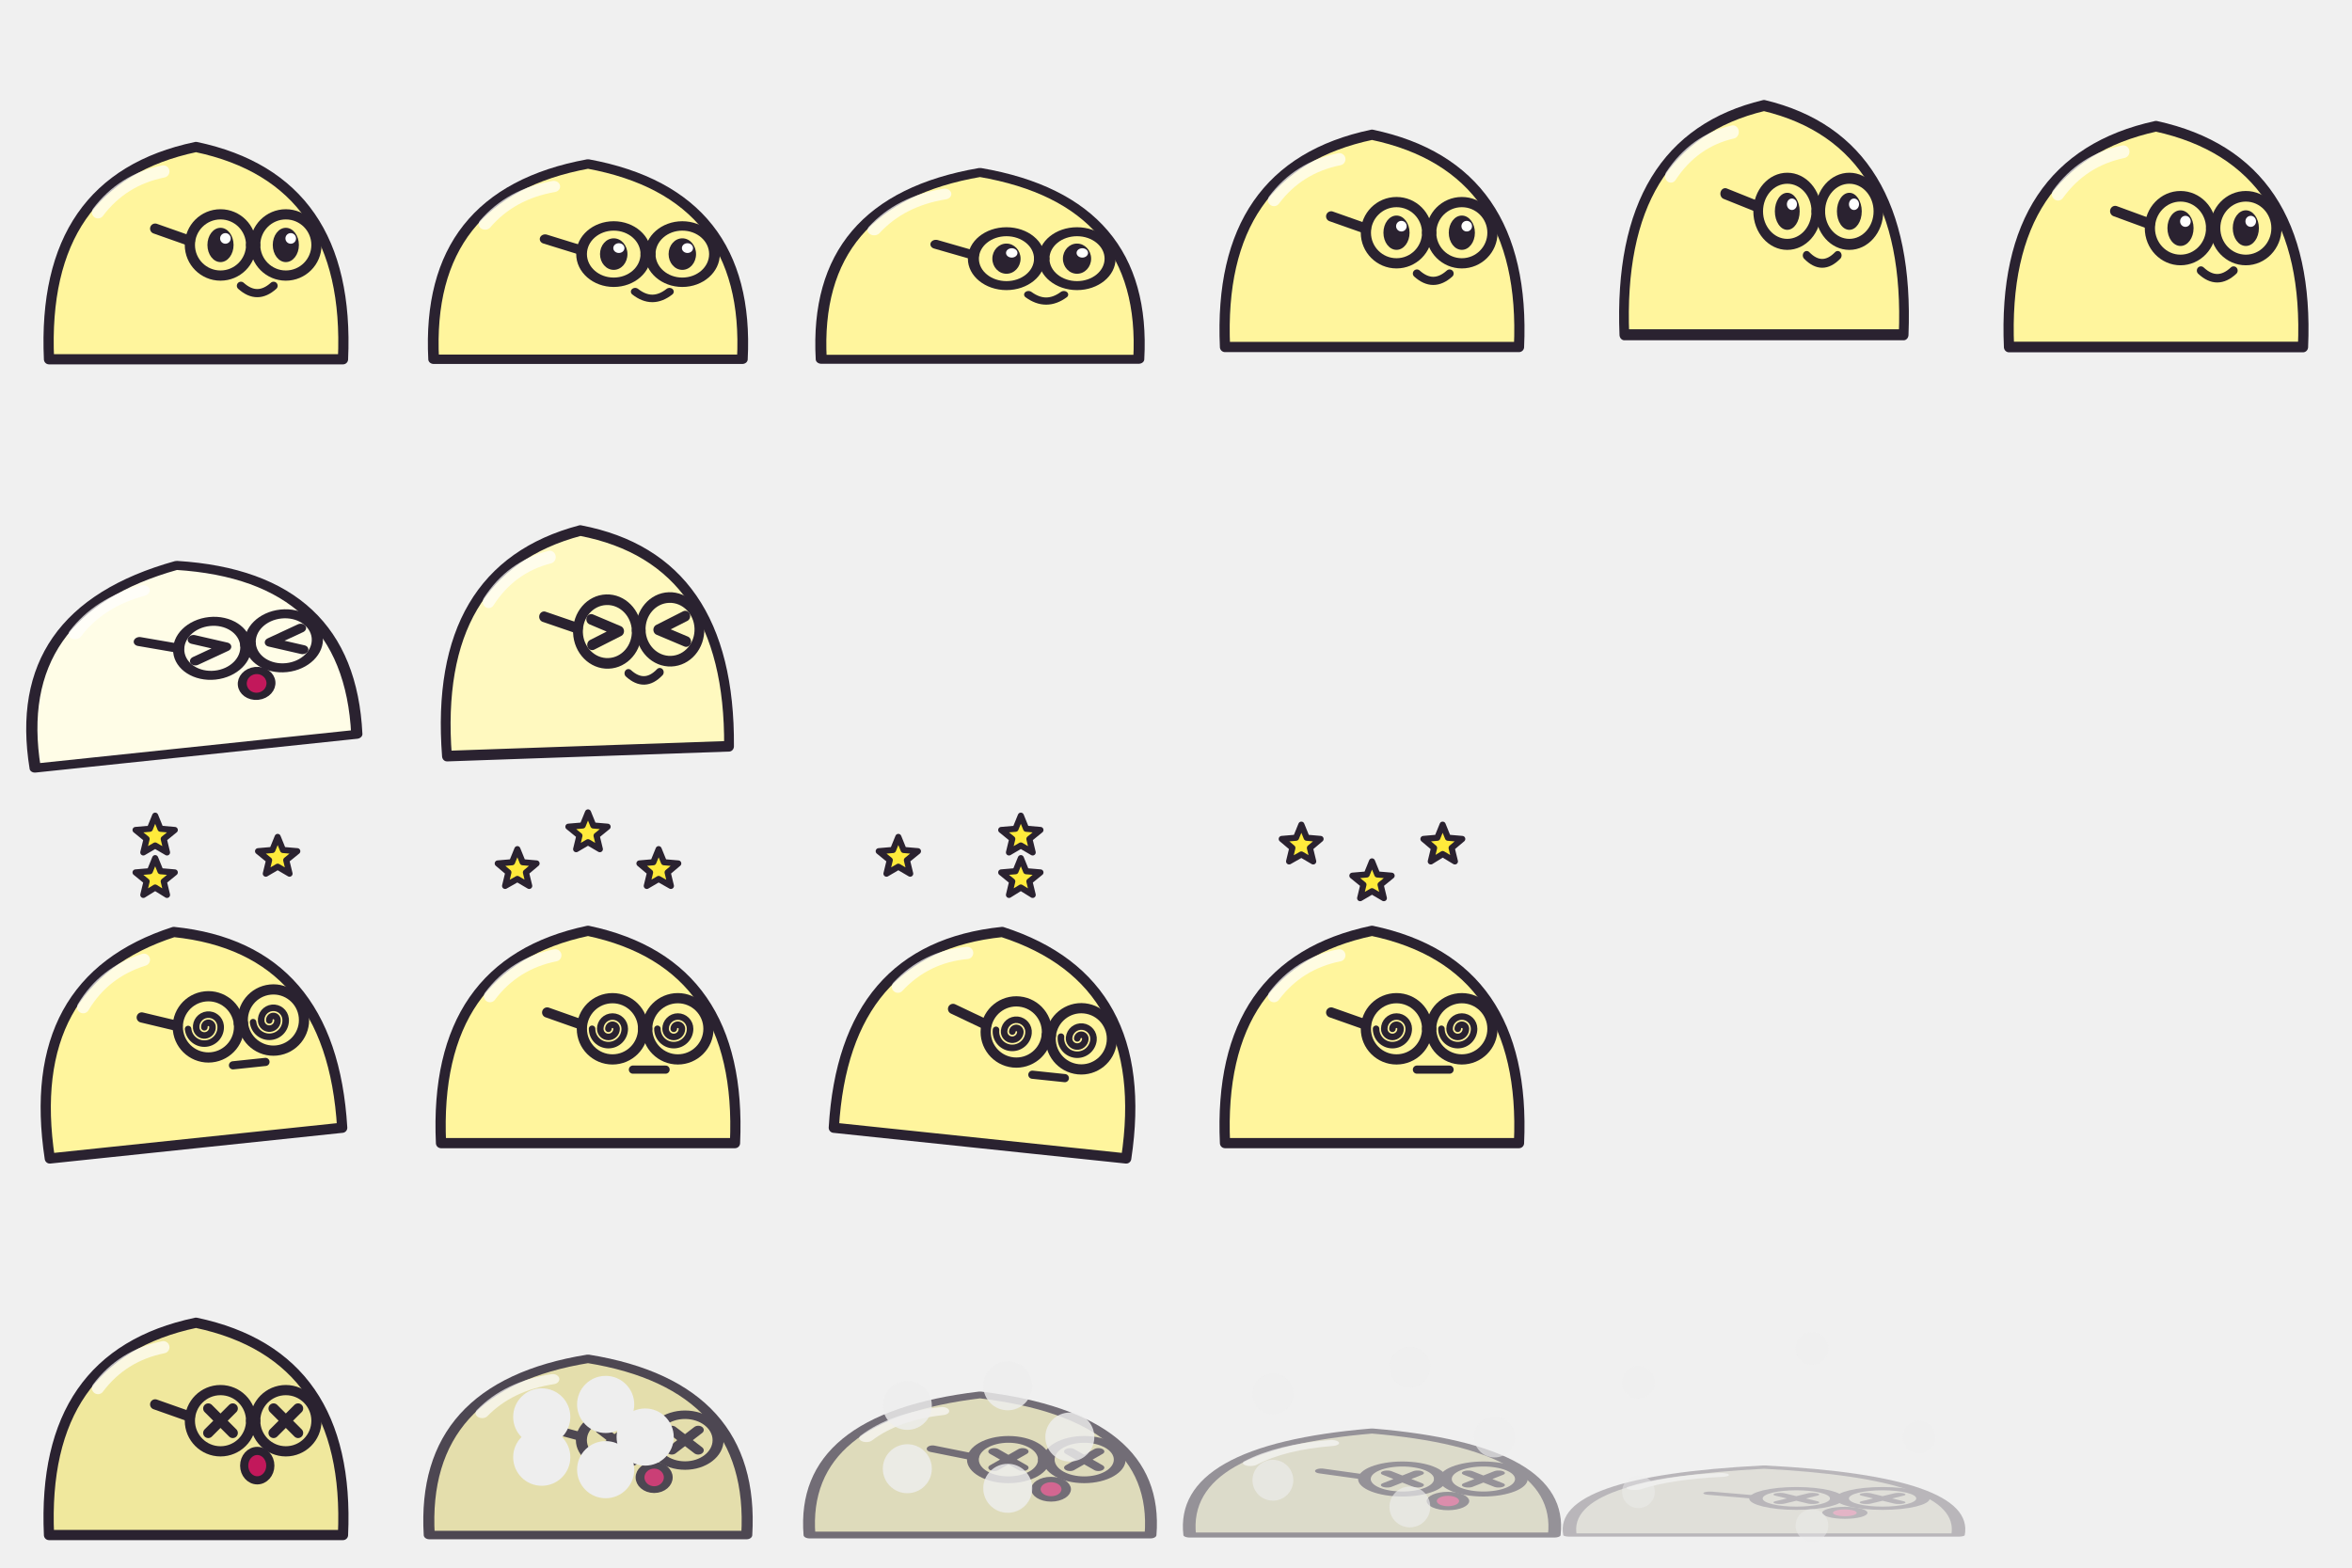
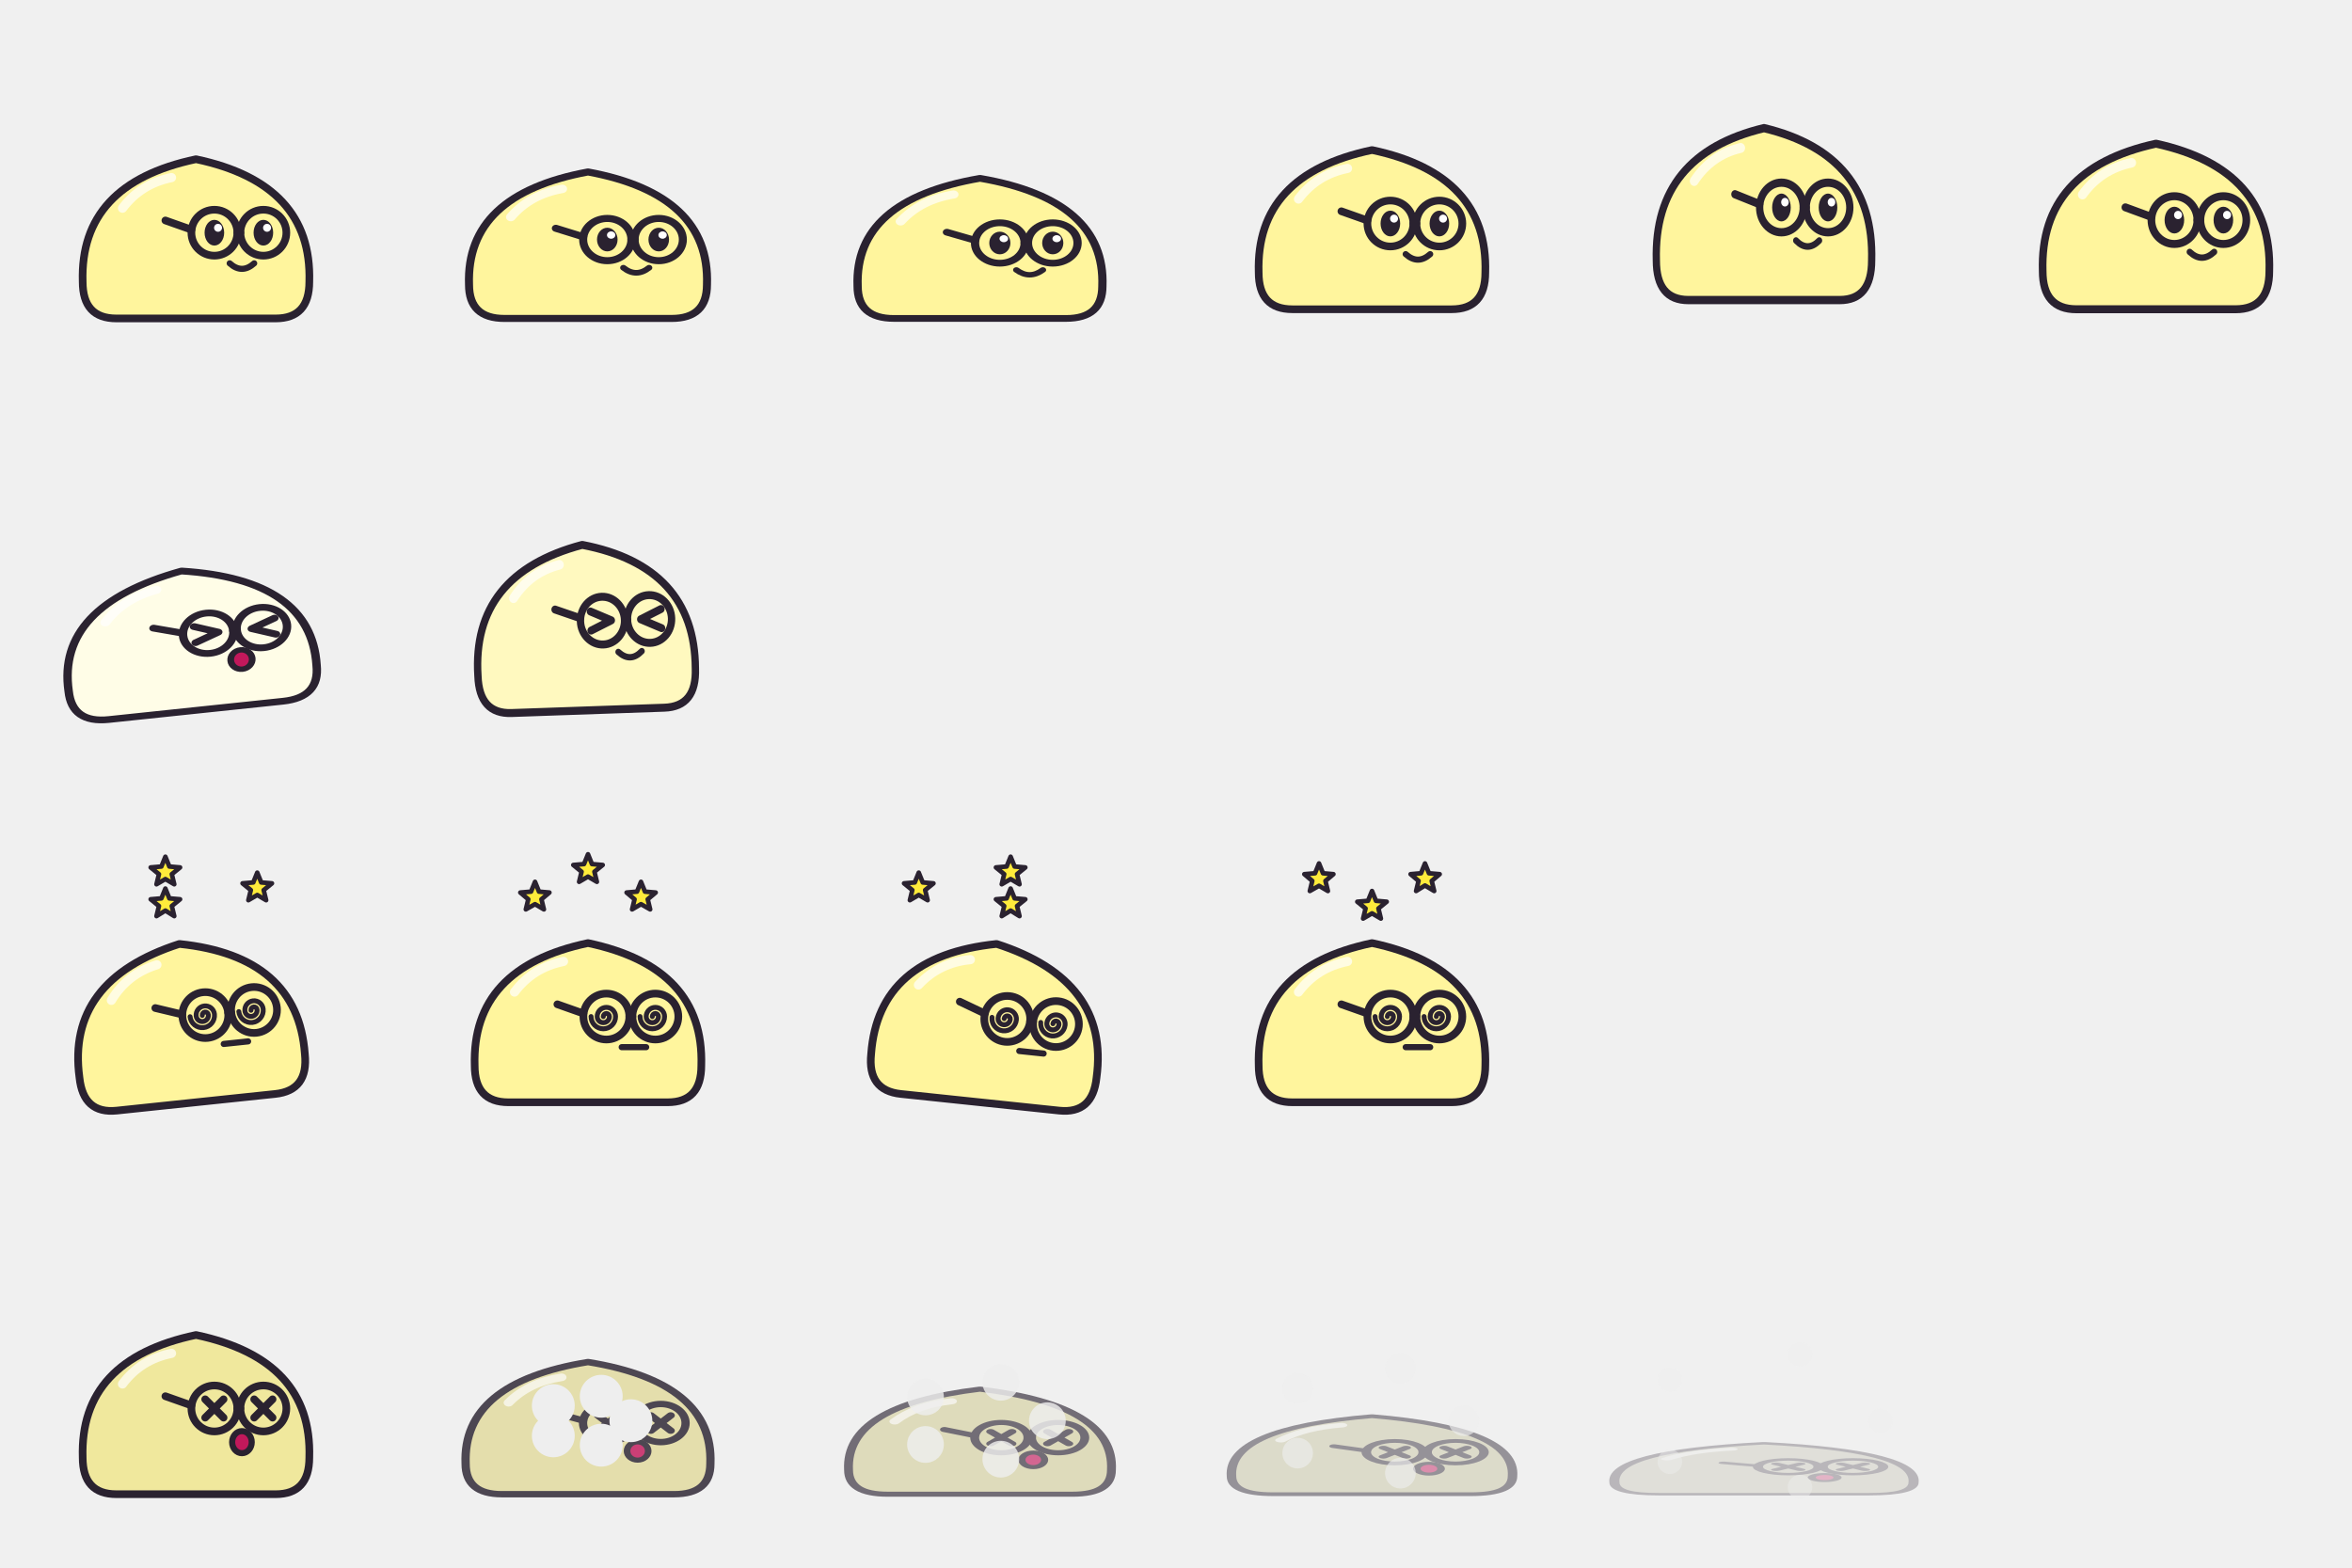
- <svg xmlns="http://www.w3.org/2000/svg" width="576" height="384" viewBox="0 0 576 384">
-   <g transform="translate(0 0)">
+ <svg xmlns="http://www.w3.org/2000/svg" width="768" height="512" viewBox="0 0 768 512">
+   <g transform="translate(16 16)">
    <g transform="translate(48 88) rotate(0) scale(1 1) translate(-48 -88)">
-       <path d="M12,88 Q10,44 48,36 Q86,44 84,88 Z" fill="#fff59d" stroke="#2a2230" stroke-width="2.5" stroke-linejoin="round" stroke-linecap="round" />
-       <path d="M24,52 Q30,44 40,42" fill="none" stroke="#ffffff" stroke-width="3" stroke-linejoin="round" stroke-linecap="round" opacity="0.7" />
-       <ellipse cx="54" cy="60" rx="3.2" ry="4.2" fill="#2a2230" stroke="#2a2230" stroke-width="0" />
-       <circle cx="55.2" cy="58.4" r="1.3" fill="#fff" stroke="#2a2230" stroke-width="0" />
-       <ellipse cx="70" cy="60" rx="3.2" ry="4.2" fill="#2a2230" stroke="#2a2230" stroke-width="0" />
-       <circle cx="71.2" cy="58.4" r="1.3" fill="#fff" stroke="#2a2230" stroke-width="0" />
-       <path d="M59,70 Q63,73.6 67,70" fill="none" stroke="#2a2230" stroke-width="2" stroke-linejoin="round" stroke-linecap="round" />
-       <circle cx="54" cy="60" r="7.5" fill="none" stroke="#2a2230" stroke-width="2.5" />
-       <circle cx="70" cy="60" r="7.5" fill="none" stroke="#2a2230" stroke-width="2.5" />
-       <path d="M61.5,60 L62.5,60 M46.5,59 L38,56" fill="none" stroke="#2a2230" stroke-width="2.5" stroke-linejoin="round" stroke-linecap="round" />
-     </g>
-   </g>
-   <g transform="translate(96 0)">
+       <path d="M22,88 Q11,88 11,76 Q10,44 48,36 Q86,44 85,76 Q85,88 74,88 Z" fill="#fff59d" stroke="#2a2230" stroke-width="2.5" stroke-linejoin="round" stroke-linecap="round" />
+       <path d="M24,52 Q30,44 40,42" fill="none" stroke="#ffffff" stroke-width="3" stroke-linejoin="round" stroke-linecap="round" opacity="0.7" />
+       <ellipse cx="54" cy="60" rx="3.2" ry="4.2" fill="#2a2230" stroke="#2a2230" stroke-width="0" />
+       <circle cx="55.2" cy="58.4" r="1.3" fill="#fff" stroke="#2a2230" stroke-width="0" />
+       <ellipse cx="70" cy="60" rx="3.2" ry="4.2" fill="#2a2230" stroke="#2a2230" stroke-width="0" />
+       <circle cx="71.2" cy="58.4" r="1.3" fill="#fff" stroke="#2a2230" stroke-width="0" />
+       <path d="M59,70 Q63,73.6 67,70" fill="none" stroke="#2a2230" stroke-width="2" stroke-linejoin="round" stroke-linecap="round" />
+       <circle cx="54" cy="60" r="7.5" fill="none" stroke="#2a2230" stroke-width="2.5" />
+       <circle cx="70" cy="60" r="7.5" fill="none" stroke="#2a2230" stroke-width="2.5" />
+       <path d="M61.5,60 L62.5,60 M46.5,59 L38,56" fill="none" stroke="#2a2230" stroke-width="2.5" stroke-linejoin="round" stroke-linecap="round" />
+     </g>
+   </g>
+   <g transform="translate(144 16)">
    <g transform="translate(48 88) rotate(0) scale(1.05 0.92) translate(-48 -88)">
-       <path d="M12,88 Q10,44 48,36 Q86,44 84,88 Z" fill="#fff59d" stroke="#2a2230" stroke-width="2.5" stroke-linejoin="round" stroke-linecap="round" />
-       <path d="M24,52 Q30,44 40,42" fill="none" stroke="#ffffff" stroke-width="3" stroke-linejoin="round" stroke-linecap="round" opacity="0.7" />
-       <ellipse cx="54" cy="60" rx="3.2" ry="4.2" fill="#2a2230" stroke="#2a2230" stroke-width="0" />
-       <circle cx="55.2" cy="58.4" r="1.3" fill="#fff" stroke="#2a2230" stroke-width="0" />
-       <ellipse cx="70" cy="60" rx="3.2" ry="4.2" fill="#2a2230" stroke="#2a2230" stroke-width="0" />
-       <circle cx="71.2" cy="58.4" r="1.3" fill="#fff" stroke="#2a2230" stroke-width="0" />
-       <path d="M59,70 Q63,73.6 67,70" fill="none" stroke="#2a2230" stroke-width="2" stroke-linejoin="round" stroke-linecap="round" />
-       <circle cx="54" cy="60" r="7.5" fill="none" stroke="#2a2230" stroke-width="2.5" />
-       <circle cx="70" cy="60" r="7.5" fill="none" stroke="#2a2230" stroke-width="2.5" />
-       <path d="M61.5,60 L62.5,60 M46.5,59 L38,56" fill="none" stroke="#2a2230" stroke-width="2.5" stroke-linejoin="round" stroke-linecap="round" />
-     </g>
-   </g>
-   <g transform="translate(192 0)">
+       <path d="M22,88 Q11,88 11,76 Q10,44 48,36 Q86,44 85,76 Q85,88 74,88 Z" fill="#fff59d" stroke="#2a2230" stroke-width="2.5" stroke-linejoin="round" stroke-linecap="round" />
+       <path d="M24,52 Q30,44 40,42" fill="none" stroke="#ffffff" stroke-width="3" stroke-linejoin="round" stroke-linecap="round" opacity="0.7" />
+       <ellipse cx="54" cy="60" rx="3.2" ry="4.2" fill="#2a2230" stroke="#2a2230" stroke-width="0" />
+       <circle cx="55.2" cy="58.4" r="1.3" fill="#fff" stroke="#2a2230" stroke-width="0" />
+       <ellipse cx="70" cy="60" rx="3.2" ry="4.2" fill="#2a2230" stroke="#2a2230" stroke-width="0" />
+       <circle cx="71.2" cy="58.4" r="1.3" fill="#fff" stroke="#2a2230" stroke-width="0" />
+       <path d="M59,70 Q63,73.6 67,70" fill="none" stroke="#2a2230" stroke-width="2" stroke-linejoin="round" stroke-linecap="round" />
+       <circle cx="54" cy="60" r="7.5" fill="none" stroke="#2a2230" stroke-width="2.5" />
+       <circle cx="70" cy="60" r="7.5" fill="none" stroke="#2a2230" stroke-width="2.5" />
+       <path d="M61.5,60 L62.5,60 M46.5,59 L38,56" fill="none" stroke="#2a2230" stroke-width="2.5" stroke-linejoin="round" stroke-linecap="round" />
+     </g>
+   </g>
+   <g transform="translate(272 16)">
    <g transform="translate(48 88) rotate(0) scale(1.08 0.88) translate(-48 -88)">
-       <path d="M12,88 Q10,44 48,36 Q86,44 84,88 Z" fill="#fff59d" stroke="#2a2230" stroke-width="2.5" stroke-linejoin="round" stroke-linecap="round" />
-       <path d="M24,52 Q30,44 40,42" fill="none" stroke="#ffffff" stroke-width="3" stroke-linejoin="round" stroke-linecap="round" opacity="0.7" />
-       <ellipse cx="54" cy="60" rx="3.2" ry="4.2" fill="#2a2230" stroke="#2a2230" stroke-width="0" />
-       <circle cx="55.2" cy="58.4" r="1.3" fill="#fff" stroke="#2a2230" stroke-width="0" />
-       <ellipse cx="70" cy="60" rx="3.2" ry="4.2" fill="#2a2230" stroke="#2a2230" stroke-width="0" />
-       <circle cx="71.2" cy="58.4" r="1.3" fill="#fff" stroke="#2a2230" stroke-width="0" />
-       <path d="M59,70 Q63,73.6 67,70" fill="none" stroke="#2a2230" stroke-width="2" stroke-linejoin="round" stroke-linecap="round" />
-       <circle cx="54" cy="60" r="7.5" fill="none" stroke="#2a2230" stroke-width="2.5" />
-       <circle cx="70" cy="60" r="7.5" fill="none" stroke="#2a2230" stroke-width="2.5" />
-       <path d="M61.5,60 L62.5,60 M46.5,59 L38,56" fill="none" stroke="#2a2230" stroke-width="2.5" stroke-linejoin="round" stroke-linecap="round" />
-     </g>
-   </g>
-   <g transform="translate(288 0)">
+       <path d="M22,88 Q11,88 11,76 Q10,44 48,36 Q86,44 85,76 Q85,88 74,88 Z" fill="#fff59d" stroke="#2a2230" stroke-width="2.5" stroke-linejoin="round" stroke-linecap="round" />
+       <path d="M24,52 Q30,44 40,42" fill="none" stroke="#ffffff" stroke-width="3" stroke-linejoin="round" stroke-linecap="round" opacity="0.7" />
+       <ellipse cx="54" cy="60" rx="3.2" ry="4.2" fill="#2a2230" stroke="#2a2230" stroke-width="0" />
+       <circle cx="55.2" cy="58.4" r="1.3" fill="#fff" stroke="#2a2230" stroke-width="0" />
+       <ellipse cx="70" cy="60" rx="3.2" ry="4.2" fill="#2a2230" stroke="#2a2230" stroke-width="0" />
+       <circle cx="71.2" cy="58.4" r="1.3" fill="#fff" stroke="#2a2230" stroke-width="0" />
+       <path d="M59,70 Q63,73.6 67,70" fill="none" stroke="#2a2230" stroke-width="2" stroke-linejoin="round" stroke-linecap="round" />
+       <circle cx="54" cy="60" r="7.5" fill="none" stroke="#2a2230" stroke-width="2.5" />
+       <circle cx="70" cy="60" r="7.5" fill="none" stroke="#2a2230" stroke-width="2.5" />
+       <path d="M61.5,60 L62.5,60 M46.5,59 L38,56" fill="none" stroke="#2a2230" stroke-width="2.5" stroke-linejoin="round" stroke-linecap="round" />
+     </g>
+   </g>
+   <g transform="translate(400 16)">
    <g transform="translate(48 85) rotate(0) scale(1 1) translate(-48 -88)">
-       <path d="M12,88 Q10,44 48,36 Q86,44 84,88 Z" fill="#fff59d" stroke="#2a2230" stroke-width="2.5" stroke-linejoin="round" stroke-linecap="round" />
-       <path d="M24,52 Q30,44 40,42" fill="none" stroke="#ffffff" stroke-width="3" stroke-linejoin="round" stroke-linecap="round" opacity="0.7" />
-       <ellipse cx="54" cy="60" rx="3.2" ry="4.2" fill="#2a2230" stroke="#2a2230" stroke-width="0" />
-       <circle cx="55.2" cy="58.4" r="1.3" fill="#fff" stroke="#2a2230" stroke-width="0" />
-       <ellipse cx="70" cy="60" rx="3.2" ry="4.2" fill="#2a2230" stroke="#2a2230" stroke-width="0" />
-       <circle cx="71.2" cy="58.4" r="1.3" fill="#fff" stroke="#2a2230" stroke-width="0" />
-       <path d="M59,70 Q63,73.6 67,70" fill="none" stroke="#2a2230" stroke-width="2" stroke-linejoin="round" stroke-linecap="round" />
-       <circle cx="54" cy="60" r="7.5" fill="none" stroke="#2a2230" stroke-width="2.5" />
-       <circle cx="70" cy="60" r="7.5" fill="none" stroke="#2a2230" stroke-width="2.5" />
-       <path d="M61.5,60 L62.5,60 M46.5,59 L38,56" fill="none" stroke="#2a2230" stroke-width="2.5" stroke-linejoin="round" stroke-linecap="round" />
-     </g>
-   </g>
-   <g transform="translate(384 0)">
+       <path d="M22,88 Q11,88 11,76 Q10,44 48,36 Q86,44 85,76 Q85,88 74,88 Z" fill="#fff59d" stroke="#2a2230" stroke-width="2.5" stroke-linejoin="round" stroke-linecap="round" />
+       <path d="M24,52 Q30,44 40,42" fill="none" stroke="#ffffff" stroke-width="3" stroke-linejoin="round" stroke-linecap="round" opacity="0.7" />
+       <ellipse cx="54" cy="60" rx="3.2" ry="4.2" fill="#2a2230" stroke="#2a2230" stroke-width="0" />
+       <circle cx="55.2" cy="58.4" r="1.3" fill="#fff" stroke="#2a2230" stroke-width="0" />
+       <ellipse cx="70" cy="60" rx="3.2" ry="4.2" fill="#2a2230" stroke="#2a2230" stroke-width="0" />
+       <circle cx="71.2" cy="58.4" r="1.3" fill="#fff" stroke="#2a2230" stroke-width="0" />
+       <path d="M59,70 Q63,73.6 67,70" fill="none" stroke="#2a2230" stroke-width="2" stroke-linejoin="round" stroke-linecap="round" />
+       <circle cx="54" cy="60" r="7.5" fill="none" stroke="#2a2230" stroke-width="2.5" />
+       <circle cx="70" cy="60" r="7.5" fill="none" stroke="#2a2230" stroke-width="2.5" />
+       <path d="M61.5,60 L62.5,60 M46.5,59 L38,56" fill="none" stroke="#2a2230" stroke-width="2.5" stroke-linejoin="round" stroke-linecap="round" />
+     </g>
+   </g>
+   <g transform="translate(528 16)">
    <g transform="translate(48 82) rotate(0) scale(0.95 1.08) translate(-48 -88)">
-       <path d="M12,88 Q10,44 48,36 Q86,44 84,88 Z" fill="#fff59d" stroke="#2a2230" stroke-width="2.5" stroke-linejoin="round" stroke-linecap="round" />
-       <path d="M24,52 Q30,44 40,42" fill="none" stroke="#ffffff" stroke-width="3" stroke-linejoin="round" stroke-linecap="round" opacity="0.7" />
-       <ellipse cx="54" cy="60" rx="3.2" ry="4.2" fill="#2a2230" stroke="#2a2230" stroke-width="0" />
-       <circle cx="55.2" cy="58.4" r="1.3" fill="#fff" stroke="#2a2230" stroke-width="0" />
-       <ellipse cx="70" cy="60" rx="3.2" ry="4.2" fill="#2a2230" stroke="#2a2230" stroke-width="0" />
-       <circle cx="71.2" cy="58.4" r="1.3" fill="#fff" stroke="#2a2230" stroke-width="0" />
-       <path d="M59,70 Q63,73.6 67,70" fill="none" stroke="#2a2230" stroke-width="2" stroke-linejoin="round" stroke-linecap="round" />
-       <circle cx="54" cy="60" r="7.5" fill="none" stroke="#2a2230" stroke-width="2.5" />
-       <circle cx="70" cy="60" r="7.5" fill="none" stroke="#2a2230" stroke-width="2.5" />
-       <path d="M61.5,60 L62.5,60 M46.5,59 L38,56" fill="none" stroke="#2a2230" stroke-width="2.5" stroke-linejoin="round" stroke-linecap="round" />
-     </g>
-   </g>
-   <g transform="translate(480 0)">
+       <path d="M22,88 Q11,88 11,76 Q10,44 48,36 Q86,44 85,76 Q85,88 74,88 Z" fill="#fff59d" stroke="#2a2230" stroke-width="2.5" stroke-linejoin="round" stroke-linecap="round" />
+       <path d="M24,52 Q30,44 40,42" fill="none" stroke="#ffffff" stroke-width="3" stroke-linejoin="round" stroke-linecap="round" opacity="0.7" />
+       <ellipse cx="54" cy="60" rx="3.2" ry="4.2" fill="#2a2230" stroke="#2a2230" stroke-width="0" />
+       <circle cx="55.2" cy="58.4" r="1.3" fill="#fff" stroke="#2a2230" stroke-width="0" />
+       <ellipse cx="70" cy="60" rx="3.2" ry="4.2" fill="#2a2230" stroke="#2a2230" stroke-width="0" />
+       <circle cx="71.2" cy="58.4" r="1.3" fill="#fff" stroke="#2a2230" stroke-width="0" />
+       <path d="M59,70 Q63,73.6 67,70" fill="none" stroke="#2a2230" stroke-width="2" stroke-linejoin="round" stroke-linecap="round" />
+       <circle cx="54" cy="60" r="7.5" fill="none" stroke="#2a2230" stroke-width="2.5" />
+       <circle cx="70" cy="60" r="7.5" fill="none" stroke="#2a2230" stroke-width="2.5" />
+       <path d="M61.5,60 L62.5,60 M46.5,59 L38,56" fill="none" stroke="#2a2230" stroke-width="2.5" stroke-linejoin="round" stroke-linecap="round" />
+     </g>
+   </g>
+   <g transform="translate(656 16)">
    <g transform="translate(48 85) rotate(0) scale(1 1.04) translate(-48 -88)">
-       <path d="M12,88 Q10,44 48,36 Q86,44 84,88 Z" fill="#fff59d" stroke="#2a2230" stroke-width="2.5" stroke-linejoin="round" stroke-linecap="round" />
-       <path d="M24,52 Q30,44 40,42" fill="none" stroke="#ffffff" stroke-width="3" stroke-linejoin="round" stroke-linecap="round" opacity="0.7" />
-       <ellipse cx="54" cy="60" rx="3.2" ry="4.2" fill="#2a2230" stroke="#2a2230" stroke-width="0" />
-       <circle cx="55.2" cy="58.4" r="1.3" fill="#fff" stroke="#2a2230" stroke-width="0" />
-       <ellipse cx="70" cy="60" rx="3.2" ry="4.2" fill="#2a2230" stroke="#2a2230" stroke-width="0" />
-       <circle cx="71.2" cy="58.4" r="1.3" fill="#fff" stroke="#2a2230" stroke-width="0" />
-       <path d="M59,70 Q63,73.6 67,70" fill="none" stroke="#2a2230" stroke-width="2" stroke-linejoin="round" stroke-linecap="round" />
-       <circle cx="54" cy="60" r="7.5" fill="none" stroke="#2a2230" stroke-width="2.5" />
-       <circle cx="70" cy="60" r="7.5" fill="none" stroke="#2a2230" stroke-width="2.5" />
-       <path d="M61.5,60 L62.5,60 M46.5,59 L38,56" fill="none" stroke="#2a2230" stroke-width="2.5" stroke-linejoin="round" stroke-linecap="round" />
-     </g>
-   </g>
-   <g transform="translate(0 96)">
+       <path d="M22,88 Q11,88 11,76 Q10,44 48,36 Q86,44 85,76 Q85,88 74,88 Z" fill="#fff59d" stroke="#2a2230" stroke-width="2.5" stroke-linejoin="round" stroke-linecap="round" />
+       <path d="M24,52 Q30,44 40,42" fill="none" stroke="#ffffff" stroke-width="3" stroke-linejoin="round" stroke-linecap="round" opacity="0.7" />
+       <ellipse cx="54" cy="60" rx="3.2" ry="4.2" fill="#2a2230" stroke="#2a2230" stroke-width="0" />
+       <circle cx="55.2" cy="58.4" r="1.3" fill="#fff" stroke="#2a2230" stroke-width="0" />
+       <ellipse cx="70" cy="60" rx="3.2" ry="4.2" fill="#2a2230" stroke="#2a2230" stroke-width="0" />
+       <circle cx="71.2" cy="58.4" r="1.3" fill="#fff" stroke="#2a2230" stroke-width="0" />
+       <path d="M59,70 Q63,73.6 67,70" fill="none" stroke="#2a2230" stroke-width="2" stroke-linejoin="round" stroke-linecap="round" />
+       <circle cx="54" cy="60" r="7.5" fill="none" stroke="#2a2230" stroke-width="2.5" />
+       <circle cx="70" cy="60" r="7.5" fill="none" stroke="#2a2230" stroke-width="2.5" />
+       <path d="M61.5,60 L62.5,60 M46.5,59 L38,56" fill="none" stroke="#2a2230" stroke-width="2.5" stroke-linejoin="round" stroke-linecap="round" />
+     </g>
+   </g>
+   <g transform="translate(16 144)">
    <g transform="translate(48 88) rotate(-6) scale(1.1 0.88) translate(-48 -88)">
-       <path d="M12,88 Q10,44 48,36 Q86,44 84,88 Z" fill="#fffde7" stroke="#2a2230" stroke-width="2.5" stroke-linejoin="round" stroke-linecap="round" />
+       <path d="M22,88 Q11,88 11,76 Q10,44 48,36 Q86,44 85,76 Q85,88 74,88 Z" fill="#fffde7" stroke="#2a2230" stroke-width="2.5" stroke-linejoin="round" stroke-linecap="round" />
      <path d="M24,52 Q30,44 40,42" fill="none" stroke="#ffffff" stroke-width="3" stroke-linejoin="round" stroke-linecap="round" opacity="0.7" />
      <path d="M50,57 L57,60 L50,63" fill="none" stroke="#2a2230" stroke-width="2.5" stroke-linejoin="round" stroke-linecap="round" />
      <path d="M74,57 L67,60 L74,63" fill="none" stroke="#2a2230" stroke-width="2.5" stroke-linejoin="round" stroke-linecap="round" />
      <ellipse cx="63" cy="71" rx="3.2" ry="3.6" fill="#c2185b" stroke="#2a2230" stroke-width="2" />
      <circle cx="54" cy="60" r="7.5" fill="none" stroke="#2a2230" stroke-width="2.5" />
      <circle cx="70" cy="60" r="7.5" fill="none" stroke="#2a2230" stroke-width="2.5" />
      <path d="M61.5,60 L62.5,60 M46.5,59 L38,56" fill="none" stroke="#2a2230" stroke-width="2.5" stroke-linejoin="round" stroke-linecap="round" />
    </g>
  </g>
-   <g transform="translate(96 96)">
+   <g transform="translate(144 144)">
    <g transform="translate(48 88) rotate(-2) scale(0.96 1.04) translate(-48 -88)">
-       <path d="M12,88 Q10,44 48,36 Q86,44 84,88 Z" fill="#fff9bf" stroke="#2a2230" stroke-width="2.5" stroke-linejoin="round" stroke-linecap="round" />
+       <path d="M22,88 Q11,88 11,76 Q10,44 48,36 Q86,44 85,76 Q85,88 74,88 Z" fill="#fff9bf" stroke="#2a2230" stroke-width="2.5" stroke-linejoin="round" stroke-linecap="round" />
      <path d="M24,52 Q30,44 40,42" fill="none" stroke="#ffffff" stroke-width="3" stroke-linejoin="round" stroke-linecap="round" opacity="0.7" />
      <path d="M50,57 L57,60 L50,63" fill="none" stroke="#2a2230" stroke-width="2.5" stroke-linejoin="round" stroke-linecap="round" />
      <path d="M74,57 L67,60 L74,63" fill="none" stroke="#2a2230" stroke-width="2.5" stroke-linejoin="round" stroke-linecap="round" />
      <path d="M59,70 Q63,73.6 67,70" fill="none" stroke="#2a2230" stroke-width="2" stroke-linejoin="round" stroke-linecap="round" />
      <circle cx="54" cy="60" r="7.5" fill="none" stroke="#2a2230" stroke-width="2.5" />
      <circle cx="70" cy="60" r="7.5" fill="none" stroke="#2a2230" stroke-width="2.5" />
      <path d="M61.5,60 L62.5,60 M46.5,59 L38,56" fill="none" stroke="#2a2230" stroke-width="2.5" stroke-linejoin="round" stroke-linecap="round" />
    </g>
  </g>
-   <g transform="translate(0 192)">
+   <g transform="translate(16 272)">
    <g transform="translate(48 88) rotate(-6) scale(1 1) translate(-48 -88)">
-       <path d="M12,88 Q10,44 48,36 Q86,44 84,88 Z" fill="#fff59d" stroke="#2a2230" stroke-width="2.5" stroke-linejoin="round" stroke-linecap="round" />
+       <path d="M22,88 Q11,88 11,76 Q10,44 48,36 Q86,44 85,76 Q85,88 74,88 Z" fill="#fff59d" stroke="#2a2230" stroke-width="2.5" stroke-linejoin="round" stroke-linecap="round" />
      <path d="M24,52 Q30,44 40,42" fill="none" stroke="#ffffff" stroke-width="3" stroke-linejoin="round" stroke-linecap="round" opacity="0.7" />
      <path d="M54,60 m-1,0 a1,1 0 1,1 2,0 a2,2 0 1,1 -4,0 a3,3 0 1,1 6,0 a4,4 0 1,1 -8,0" fill="none" stroke="#2a2230" stroke-width="1.6" stroke-linejoin="round" stroke-linecap="round" />
      <path d="M70,60 m-1,0 a1,1 0 1,1 2,0 a2,2 0 1,1 -4,0 a3,3 0 1,1 6,0 a4,4 0 1,1 -8,0" fill="none" stroke="#2a2230" stroke-width="1.6" stroke-linejoin="round" stroke-linecap="round" />
      <path d="M59,70 L67,70" fill="none" stroke="#2a2230" stroke-width="2" stroke-linejoin="round" stroke-linecap="round" />
      <circle cx="54" cy="60" r="7.5" fill="none" stroke="#2a2230" stroke-width="2.5" />
      <circle cx="70" cy="60" r="7.5" fill="none" stroke="#2a2230" stroke-width="2.5" />
      <path d="M61.5,60 L62.5,60 M46.5,59 L38,56" fill="none" stroke="#2a2230" stroke-width="2.5" stroke-linejoin="round" stroke-linecap="round" />
    </g>
    <polygon points="68.0,13.0 69.3,16.2 72.8,16.5 70.1,18.7 70.9,22.0 68.0,20.3 65.1,22.0 65.9,18.7 63.2,16.5 66.7,16.2" fill="#ffeb3b" stroke="#2a2230" stroke-width="1.5" stroke-linejoin="round" />
    <polygon points="38.0,18.2 39.3,21.4 42.8,21.7 40.1,23.9 40.9,27.2 38.0,25.4 35.1,27.2 35.9,23.9 33.2,21.7 36.7,21.4" fill="#ffeb3b" stroke="#2a2230" stroke-width="1.5" stroke-linejoin="round" />
    <polygon points="38.0,7.8 39.3,11.0 42.8,11.3 40.1,13.5 40.9,16.8 38.0,15.1 35.1,16.8 35.9,13.5 33.2,11.3 36.7,11.0" fill="#ffeb3b" stroke="#2a2230" stroke-width="1.5" stroke-linejoin="round" />
  </g>
-   <g transform="translate(96 192)">
+   <g transform="translate(144 272)">
    <g transform="translate(48 88) rotate(0) scale(1 1) translate(-48 -88)">
-       <path d="M12,88 Q10,44 48,36 Q86,44 84,88 Z" fill="#fff59d" stroke="#2a2230" stroke-width="2.5" stroke-linejoin="round" stroke-linecap="round" />
+       <path d="M22,88 Q11,88 11,76 Q10,44 48,36 Q86,44 85,76 Q85,88 74,88 Z" fill="#fff59d" stroke="#2a2230" stroke-width="2.5" stroke-linejoin="round" stroke-linecap="round" />
      <path d="M24,52 Q30,44 40,42" fill="none" stroke="#ffffff" stroke-width="3" stroke-linejoin="round" stroke-linecap="round" opacity="0.7" />
      <path d="M54,60 m-1,0 a1,1 0 1,1 2,0 a2,2 0 1,1 -4,0 a3,3 0 1,1 6,0 a4,4 0 1,1 -8,0" fill="none" stroke="#2a2230" stroke-width="1.6" stroke-linejoin="round" stroke-linecap="round" />
      <path d="M70,60 m-1,0 a1,1 0 1,1 2,0 a2,2 0 1,1 -4,0 a3,3 0 1,1 6,0 a4,4 0 1,1 -8,0" fill="none" stroke="#2a2230" stroke-width="1.6" stroke-linejoin="round" stroke-linecap="round" />
      <path d="M59,70 L67,70" fill="none" stroke="#2a2230" stroke-width="2" stroke-linejoin="round" stroke-linecap="round" />
      <circle cx="54" cy="60" r="7.5" fill="none" stroke="#2a2230" stroke-width="2.5" />
      <circle cx="70" cy="60" r="7.5" fill="none" stroke="#2a2230" stroke-width="2.5" />
      <path d="M61.5,60 L62.5,60 M46.5,59 L38,56" fill="none" stroke="#2a2230" stroke-width="2.5" stroke-linejoin="round" stroke-linecap="round" />
    </g>
    <polygon points="65.3,16.0 66.6,19.2 70.1,19.5 67.5,21.7 68.3,25.0 65.3,23.3 62.4,25.0 63.2,21.7 60.6,19.5 64.0,19.2" fill="#ffeb3b" stroke="#2a2230" stroke-width="1.5" stroke-linejoin="round" />
    <polygon points="30.7,16.0 32.0,19.2 35.4,19.5 32.8,21.7 33.6,25.0 30.7,23.3 27.7,25.0 28.5,21.7 25.9,19.5 29.4,19.2" fill="#ffeb3b" stroke="#2a2230" stroke-width="1.5" stroke-linejoin="round" />
    <polygon points="48.0,7.0 49.3,10.2 52.8,10.5 50.1,12.7 50.9,16.0 48.0,14.3 45.1,16.0 45.9,12.7 43.2,10.5 46.7,10.2" fill="#ffeb3b" stroke="#2a2230" stroke-width="1.5" stroke-linejoin="round" />
  </g>
-   <g transform="translate(192 192)">
+   <g transform="translate(272 272)">
    <g transform="translate(48 88) rotate(6) scale(1 1) translate(-48 -88)">
-       <path d="M12,88 Q10,44 48,36 Q86,44 84,88 Z" fill="#fff59d" stroke="#2a2230" stroke-width="2.5" stroke-linejoin="round" stroke-linecap="round" />
+       <path d="M22,88 Q11,88 11,76 Q10,44 48,36 Q86,44 85,76 Q85,88 74,88 Z" fill="#fff59d" stroke="#2a2230" stroke-width="2.5" stroke-linejoin="round" stroke-linecap="round" />
      <path d="M24,52 Q30,44 40,42" fill="none" stroke="#ffffff" stroke-width="3" stroke-linejoin="round" stroke-linecap="round" opacity="0.7" />
      <path d="M54,60 m-1,0 a1,1 0 1,1 2,0 a2,2 0 1,1 -4,0 a3,3 0 1,1 6,0 a4,4 0 1,1 -8,0" fill="none" stroke="#2a2230" stroke-width="1.6" stroke-linejoin="round" stroke-linecap="round" />
      <path d="M70,60 m-1,0 a1,1 0 1,1 2,0 a2,2 0 1,1 -4,0 a3,3 0 1,1 6,0 a4,4 0 1,1 -8,0" fill="none" stroke="#2a2230" stroke-width="1.6" stroke-linejoin="round" stroke-linecap="round" />
      <path d="M59,70 L67,70" fill="none" stroke="#2a2230" stroke-width="2" stroke-linejoin="round" stroke-linecap="round" />
      <circle cx="54" cy="60" r="7.5" fill="none" stroke="#2a2230" stroke-width="2.5" />
      <circle cx="70" cy="60" r="7.5" fill="none" stroke="#2a2230" stroke-width="2.5" />
      <path d="M61.5,60 L62.5,60 M46.5,59 L38,56" fill="none" stroke="#2a2230" stroke-width="2.5" stroke-linejoin="round" stroke-linecap="round" />
    </g>
    <polygon points="58.0,18.2 59.3,21.4 62.8,21.7 60.1,23.9 60.9,27.2 58.0,25.4 55.1,27.2 55.9,23.9 53.2,21.7 56.7,21.4" fill="#ffeb3b" stroke="#2a2230" stroke-width="1.5" stroke-linejoin="round" />
    <polygon points="28.0,13.0 29.3,16.2 32.8,16.5 30.1,18.7 30.9,22.0 28.0,20.3 25.1,22.0 25.9,18.7 23.2,16.5 26.7,16.2" fill="#ffeb3b" stroke="#2a2230" stroke-width="1.5" stroke-linejoin="round" />
    <polygon points="58.0,7.8 59.3,11.0 62.8,11.3 60.1,13.5 60.9,16.8 58.0,15.1 55.1,16.8 55.9,13.5 53.2,11.3 56.7,11.0" fill="#ffeb3b" stroke="#2a2230" stroke-width="1.5" stroke-linejoin="round" />
  </g>
-   <g transform="translate(288 192)">
+   <g transform="translate(400 272)">
    <g transform="translate(48 88) rotate(0) scale(1 1) translate(-48 -88)">
-       <path d="M12,88 Q10,44 48,36 Q86,44 84,88 Z" fill="#fff59d" stroke="#2a2230" stroke-width="2.5" stroke-linejoin="round" stroke-linecap="round" />
+       <path d="M22,88 Q11,88 11,76 Q10,44 48,36 Q86,44 85,76 Q85,88 74,88 Z" fill="#fff59d" stroke="#2a2230" stroke-width="2.5" stroke-linejoin="round" stroke-linecap="round" />
      <path d="M24,52 Q30,44 40,42" fill="none" stroke="#ffffff" stroke-width="3" stroke-linejoin="round" stroke-linecap="round" opacity="0.7" />
      <path d="M54,60 m-1,0 a1,1 0 1,1 2,0 a2,2 0 1,1 -4,0 a3,3 0 1,1 6,0 a4,4 0 1,1 -8,0" fill="none" stroke="#2a2230" stroke-width="1.6" stroke-linejoin="round" stroke-linecap="round" />
      <path d="M70,60 m-1,0 a1,1 0 1,1 2,0 a2,2 0 1,1 -4,0 a3,3 0 1,1 6,0 a4,4 0 1,1 -8,0" fill="none" stroke="#2a2230" stroke-width="1.6" stroke-linejoin="round" stroke-linecap="round" />
      <path d="M59,70 L67,70" fill="none" stroke="#2a2230" stroke-width="2" stroke-linejoin="round" stroke-linecap="round" />
      <circle cx="54" cy="60" r="7.5" fill="none" stroke="#2a2230" stroke-width="2.5" />
      <circle cx="70" cy="60" r="7.5" fill="none" stroke="#2a2230" stroke-width="2.5" />
      <path d="M61.5,60 L62.5,60 M46.5,59 L38,56" fill="none" stroke="#2a2230" stroke-width="2.5" stroke-linejoin="round" stroke-linecap="round" />
    </g>
    <polygon points="48.0,19.0 49.3,22.2 52.8,22.5 50.1,24.7 50.9,28.0 48.0,26.3 45.1,28.0 45.9,24.7 43.2,22.5 46.7,22.2" fill="#ffeb3b" stroke="#2a2230" stroke-width="1.5" stroke-linejoin="round" />
    <polygon points="30.7,10.0 32.0,13.2 35.4,13.5 32.8,15.7 33.6,19.0 30.7,17.3 27.7,19.0 28.5,15.7 25.9,13.5 29.4,13.2" fill="#ffeb3b" stroke="#2a2230" stroke-width="1.5" stroke-linejoin="round" />
    <polygon points="65.3,10.0 66.6,13.2 70.1,13.5 67.5,15.7 68.3,19.0 65.3,17.2 62.4,19.0 63.2,15.7 60.6,13.5 64.0,13.2" fill="#ffeb3b" stroke="#2a2230" stroke-width="1.5" stroke-linejoin="round" />
  </g>
-   <g transform="translate(0 288)">
+   <g transform="translate(16 400)">
    <g transform="translate(48 88) rotate(0) scale(1 1) translate(-48 -88)" opacity="1">
-       <path d="M12,88 Q10,44 48,36 Q86,44 84,88 Z" fill="#f0e89d" stroke="#2a2230" stroke-width="2.5" stroke-linejoin="round" stroke-linecap="round" />
-       <path d="M24,52 Q30,44 40,42" fill="none" stroke="#ffffff" stroke-width="3" stroke-linejoin="round" stroke-linecap="round" opacity="0.7" />
-       <path d="M51,57 L57,63 M57,57 L51,63" fill="none" stroke="#2a2230" stroke-width="2.5" stroke-linejoin="round" stroke-linecap="round" />
-       <path d="M67,57 L73,63 M73,57 L67,63" fill="none" stroke="#2a2230" stroke-width="2.5" stroke-linejoin="round" stroke-linecap="round" />
-       <ellipse cx="63" cy="71" rx="3.2" ry="3.6" fill="#c2185b" stroke="#2a2230" stroke-width="2" />
-       <circle cx="54" cy="60" r="7.5" fill="none" stroke="#2a2230" stroke-width="2.5" />
-       <circle cx="70" cy="60" r="7.5" fill="none" stroke="#2a2230" stroke-width="2.5" />
-       <path d="M61.5,60 L62.5,60 M46.5,59 L38,56" fill="none" stroke="#2a2230" stroke-width="2.5" stroke-linejoin="round" stroke-linecap="round" />
-     </g>
-   </g>
-   <g transform="translate(96 288)">
+       <path d="M22,88 Q11,88 11,76 Q10,44 48,36 Q86,44 85,76 Q85,88 74,88 Z" fill="#f0e89d" stroke="#2a2230" stroke-width="2.5" stroke-linejoin="round" stroke-linecap="round" />
+       <path d="M24,52 Q30,44 40,42" fill="none" stroke="#ffffff" stroke-width="3" stroke-linejoin="round" stroke-linecap="round" opacity="0.7" />
+       <path d="M51,57 L57,63 M57,57 L51,63" fill="none" stroke="#2a2230" stroke-width="2.5" stroke-linejoin="round" stroke-linecap="round" />
+       <path d="M67,57 L73,63 M73,57 L67,63" fill="none" stroke="#2a2230" stroke-width="2.5" stroke-linejoin="round" stroke-linecap="round" />
+       <ellipse cx="63" cy="71" rx="3.2" ry="3.6" fill="#c2185b" stroke="#2a2230" stroke-width="2" />
+       <circle cx="54" cy="60" r="7.5" fill="none" stroke="#2a2230" stroke-width="2.5" />
+       <circle cx="70" cy="60" r="7.5" fill="none" stroke="#2a2230" stroke-width="2.5" />
+       <path d="M61.5,60 L62.5,60 M46.5,59 L38,56" fill="none" stroke="#2a2230" stroke-width="2.5" stroke-linejoin="round" stroke-linecap="round" />
+     </g>
+   </g>
+   <g transform="translate(144 400)">
    <g transform="translate(48 88) rotate(0) scale(1.08 0.83) translate(-48 -88)" opacity="0.82">
-       <path d="M12,88 Q10,44 48,36 Q86,44 84,88 Z" fill="#e2db9d" stroke="#2a2230" stroke-width="2.5" stroke-linejoin="round" stroke-linecap="round" />
+       <path d="M22,88 Q11,88 11,76 Q10,44 48,36 Q86,44 85,76 Q85,88 74,88 Z" fill="#e2db9d" stroke="#2a2230" stroke-width="2.5" stroke-linejoin="round" stroke-linecap="round" />
      <path d="M24,52 Q30,44 40,42" fill="none" stroke="#ffffff" stroke-width="3" stroke-linejoin="round" stroke-linecap="round" opacity="0.7" />
      <path d="M51,57 L57,63 M57,57 L51,63" fill="none" stroke="#2a2230" stroke-width="2.5" stroke-linejoin="round" stroke-linecap="round" />
      <path d="M67,57 L73,63 M73,57 L67,63" fill="none" stroke="#2a2230" stroke-width="2.5" stroke-linejoin="round" stroke-linecap="round" />
      <ellipse cx="63" cy="71" rx="3.2" ry="3.6" fill="#c2185b" stroke="#2a2230" stroke-width="2" />
      <circle cx="54" cy="60" r="7.5" fill="none" stroke="#2a2230" stroke-width="2.5" />
      <circle cx="70" cy="60" r="7.5" fill="none" stroke="#2a2230" stroke-width="2.5" />
      <path d="M61.5,60 L62.5,60 M46.5,59 L38,56" fill="none" stroke="#2a2230" stroke-width="2.5" stroke-linejoin="round" stroke-linecap="round" />
    </g>
    <circle cx="62" cy="64" r="7" fill="#eeeeee" stroke="#2a2230" stroke-width="0" opacity="1" />
    <circle cx="52.326" cy="71.989" r="7" fill="#eeeeee" stroke="#2a2230" stroke-width="0" opacity="1" />
    <circle cx="36.674" cy="68.937" r="7" fill="#eeeeee" stroke="#2a2230" stroke-width="0" opacity="1" />
    <circle cx="36.674" cy="59.063" r="7" fill="#eeeeee" stroke="#2a2230" stroke-width="0" opacity="1" />
    <circle cx="52.326" cy="56.011" r="7" fill="#eeeeee" stroke="#2a2230" stroke-width="0" opacity="1" />
  </g>
-   <g transform="translate(192 288)">
+   <g transform="translate(272 400)">
    <g transform="translate(48 88) rotate(0) scale(1.16 0.66) translate(-48 -88)" opacity="0.64">
-       <path d="M12,88 Q10,44 48,36 Q86,44 84,88 Z" fill="#d3ce9d" stroke="#2a2230" stroke-width="2.5" stroke-linejoin="round" stroke-linecap="round" />
+       <path d="M22,88 Q11,88 11,76 Q10,44 48,36 Q86,44 85,76 Q85,88 74,88 Z" fill="#d3ce9d" stroke="#2a2230" stroke-width="2.5" stroke-linejoin="round" stroke-linecap="round" />
      <path d="M24,52 Q30,44 40,42" fill="none" stroke="#ffffff" stroke-width="3" stroke-linejoin="round" stroke-linecap="round" opacity="0.7" />
      <path d="M51,57 L57,63 M57,57 L51,63" fill="none" stroke="#2a2230" stroke-width="2.5" stroke-linejoin="round" stroke-linecap="round" />
      <path d="M67,57 L73,63 M73,57 L67,63" fill="none" stroke="#2a2230" stroke-width="2.5" stroke-linejoin="round" stroke-linecap="round" />
      <ellipse cx="63" cy="71" rx="3.2" ry="3.6" fill="#c2185b" stroke="#2a2230" stroke-width="2" />
      <circle cx="54" cy="60" r="7.5" fill="none" stroke="#2a2230" stroke-width="2.5" />
      <circle cx="70" cy="60" r="7.5" fill="none" stroke="#2a2230" stroke-width="2.5" />
      <path d="M61.5,60 L62.5,60 M46.5,59 L38,56" fill="none" stroke="#2a2230" stroke-width="2.5" stroke-linejoin="round" stroke-linecap="round" />
    </g>
    <circle cx="70" cy="64" r="6" fill="#eeeeee" stroke="#2a2230" stroke-width="0" opacity="0.82" />
    <circle cx="54.798" cy="76.554" r="6" fill="#eeeeee" stroke="#2a2230" stroke-width="0" opacity="0.82" />
    <circle cx="30.202" cy="71.759" r="6" fill="#eeeeee" stroke="#2a2230" stroke-width="0" opacity="0.82" />
    <circle cx="30.202" cy="56.241" r="6" fill="#eeeeee" stroke="#2a2230" stroke-width="0" opacity="0.82" />
    <circle cx="54.798" cy="51.446" r="6" fill="#eeeeee" stroke="#2a2230" stroke-width="0" opacity="0.82" />
  </g>
-   <g transform="translate(288 288)">
+   <g transform="translate(400 400)">
    <g transform="translate(48 88) rotate(0) scale(1.24 0.49) translate(-48 -88)" opacity="0.46">
-       <path d="M12,88 Q10,44 48,36 Q86,44 84,88 Z" fill="#c5c19e" stroke="#2a2230" stroke-width="2.5" stroke-linejoin="round" stroke-linecap="round" />
+       <path d="M22,88 Q11,88 11,76 Q10,44 48,36 Q86,44 85,76 Q85,88 74,88 Z" fill="#c5c19e" stroke="#2a2230" stroke-width="2.5" stroke-linejoin="round" stroke-linecap="round" />
      <path d="M24,52 Q30,44 40,42" fill="none" stroke="#ffffff" stroke-width="3" stroke-linejoin="round" stroke-linecap="round" opacity="0.7" />
      <path d="M51,57 L57,63 M57,57 L51,63" fill="none" stroke="#2a2230" stroke-width="2.5" stroke-linejoin="round" stroke-linecap="round" />
      <path d="M67,57 L73,63 M73,57 L67,63" fill="none" stroke="#2a2230" stroke-width="2.5" stroke-linejoin="round" stroke-linecap="round" />
      <ellipse cx="63" cy="71" rx="3.2" ry="3.6" fill="#c2185b" stroke="#2a2230" stroke-width="2" />
      <circle cx="54" cy="60" r="7.5" fill="none" stroke="#2a2230" stroke-width="2.5" />
      <circle cx="70" cy="60" r="7.5" fill="none" stroke="#2a2230" stroke-width="2.5" />
      <path d="M61.5,60 L62.5,60 M46.5,59 L38,56" fill="none" stroke="#2a2230" stroke-width="2.5" stroke-linejoin="round" stroke-linecap="round" />
    </g>
    <circle cx="78" cy="64" r="5" fill="#eeeeee" stroke="#2a2230" stroke-width="0" opacity="0.64" />
    <circle cx="57.271" cy="81.119" r="5" fill="#eeeeee" stroke="#2a2230" stroke-width="0" opacity="0.64" />
    <circle cx="23.729" cy="74.58" r="5" fill="#eeeeee" stroke="#2a2230" stroke-width="0" opacity="0.64" />
    <circle cx="23.729" cy="53.42" r="5" fill="#eeeeee" stroke="#2a2230" stroke-width="0" opacity="0.64" />
    <circle cx="57.271" cy="46.881" r="5" fill="#eeeeee" stroke="#2a2230" stroke-width="0" opacity="0.64" />
  </g>
-   <g transform="translate(384 288)">
+   <g transform="translate(528 400)">
    <g transform="translate(48 88) rotate(0) scale(1.32 0.32) translate(-48 -88)" opacity="0.28">
-       <path d="M12,88 Q10,44 48,36 Q86,44 84,88 Z" fill="#b6b49e" stroke="#2a2230" stroke-width="2.5" stroke-linejoin="round" stroke-linecap="round" />
+       <path d="M22,88 Q11,88 11,76 Q10,44 48,36 Q86,44 85,76 Q85,88 74,88 Z" fill="#b6b49e" stroke="#2a2230" stroke-width="2.5" stroke-linejoin="round" stroke-linecap="round" />
      <path d="M24,52 Q30,44 40,42" fill="none" stroke="#ffffff" stroke-width="3" stroke-linejoin="round" stroke-linecap="round" opacity="0.7" />
      <path d="M51,57 L57,63 M57,57 L51,63" fill="none" stroke="#2a2230" stroke-width="2.5" stroke-linejoin="round" stroke-linecap="round" />
      <path d="M67,57 L73,63 M73,57 L67,63" fill="none" stroke="#2a2230" stroke-width="2.5" stroke-linejoin="round" stroke-linecap="round" />
      <ellipse cx="63" cy="71" rx="3.2" ry="3.6" fill="#c2185b" stroke="#2a2230" stroke-width="2" />
      <circle cx="54" cy="60" r="7.5" fill="none" stroke="#2a2230" stroke-width="2.5" />
      <circle cx="70" cy="60" r="7.5" fill="none" stroke="#2a2230" stroke-width="2.5" />
      <path d="M61.5,60 L62.5,60 M46.5,59 L38,56" fill="none" stroke="#2a2230" stroke-width="2.5" stroke-linejoin="round" stroke-linecap="round" />
    </g>
    <circle cx="86" cy="64" r="4" fill="#eeeeee" stroke="#2a2230" stroke-width="0" opacity="0.46" />
    <circle cx="59.743" cy="85.684" r="4" fill="#eeeeee" stroke="#2a2230" stroke-width="0" opacity="0.46" />
    <circle cx="17.257" cy="77.402" r="4" fill="#eeeeee" stroke="#2a2230" stroke-width="0" opacity="0.46" />
    <circle cx="17.257" cy="50.598" r="4" fill="#eeeeee" stroke="#2a2230" stroke-width="0" opacity="0.46" />
    <circle cx="59.743" cy="42.316" r="4" fill="#eeeeee" stroke="#2a2230" stroke-width="0" opacity="0.46" />
  </g>
</svg>
